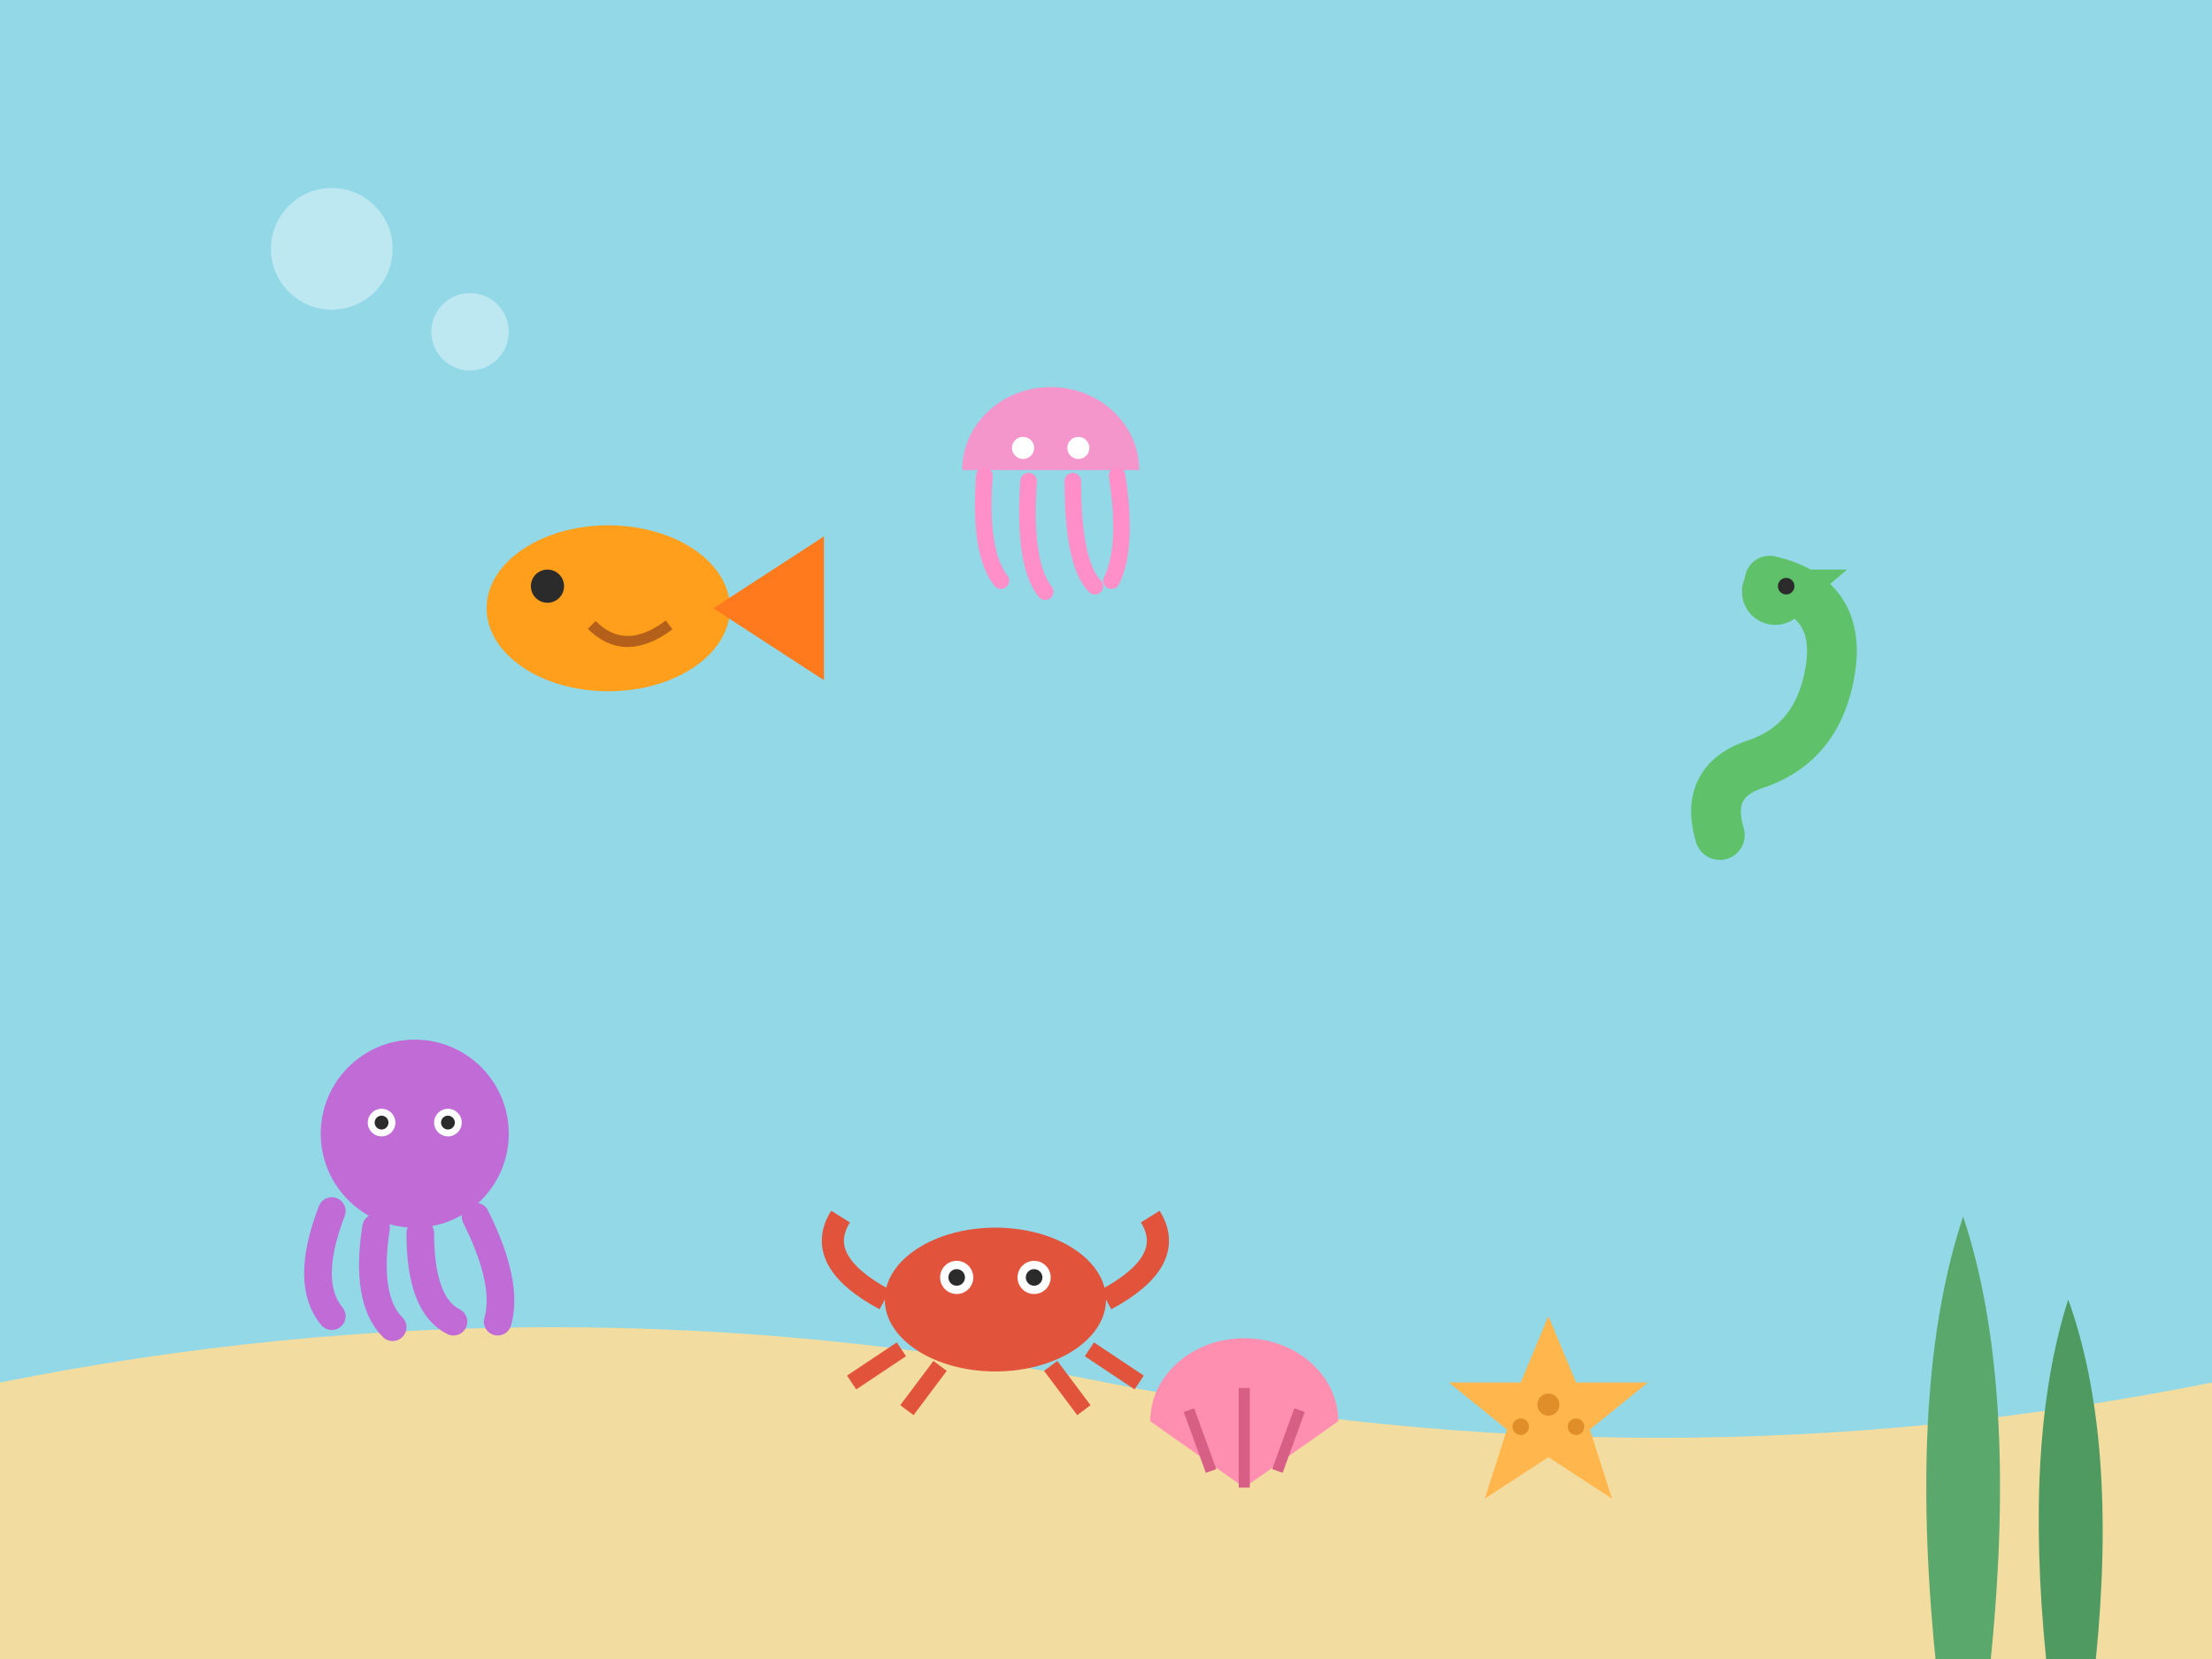
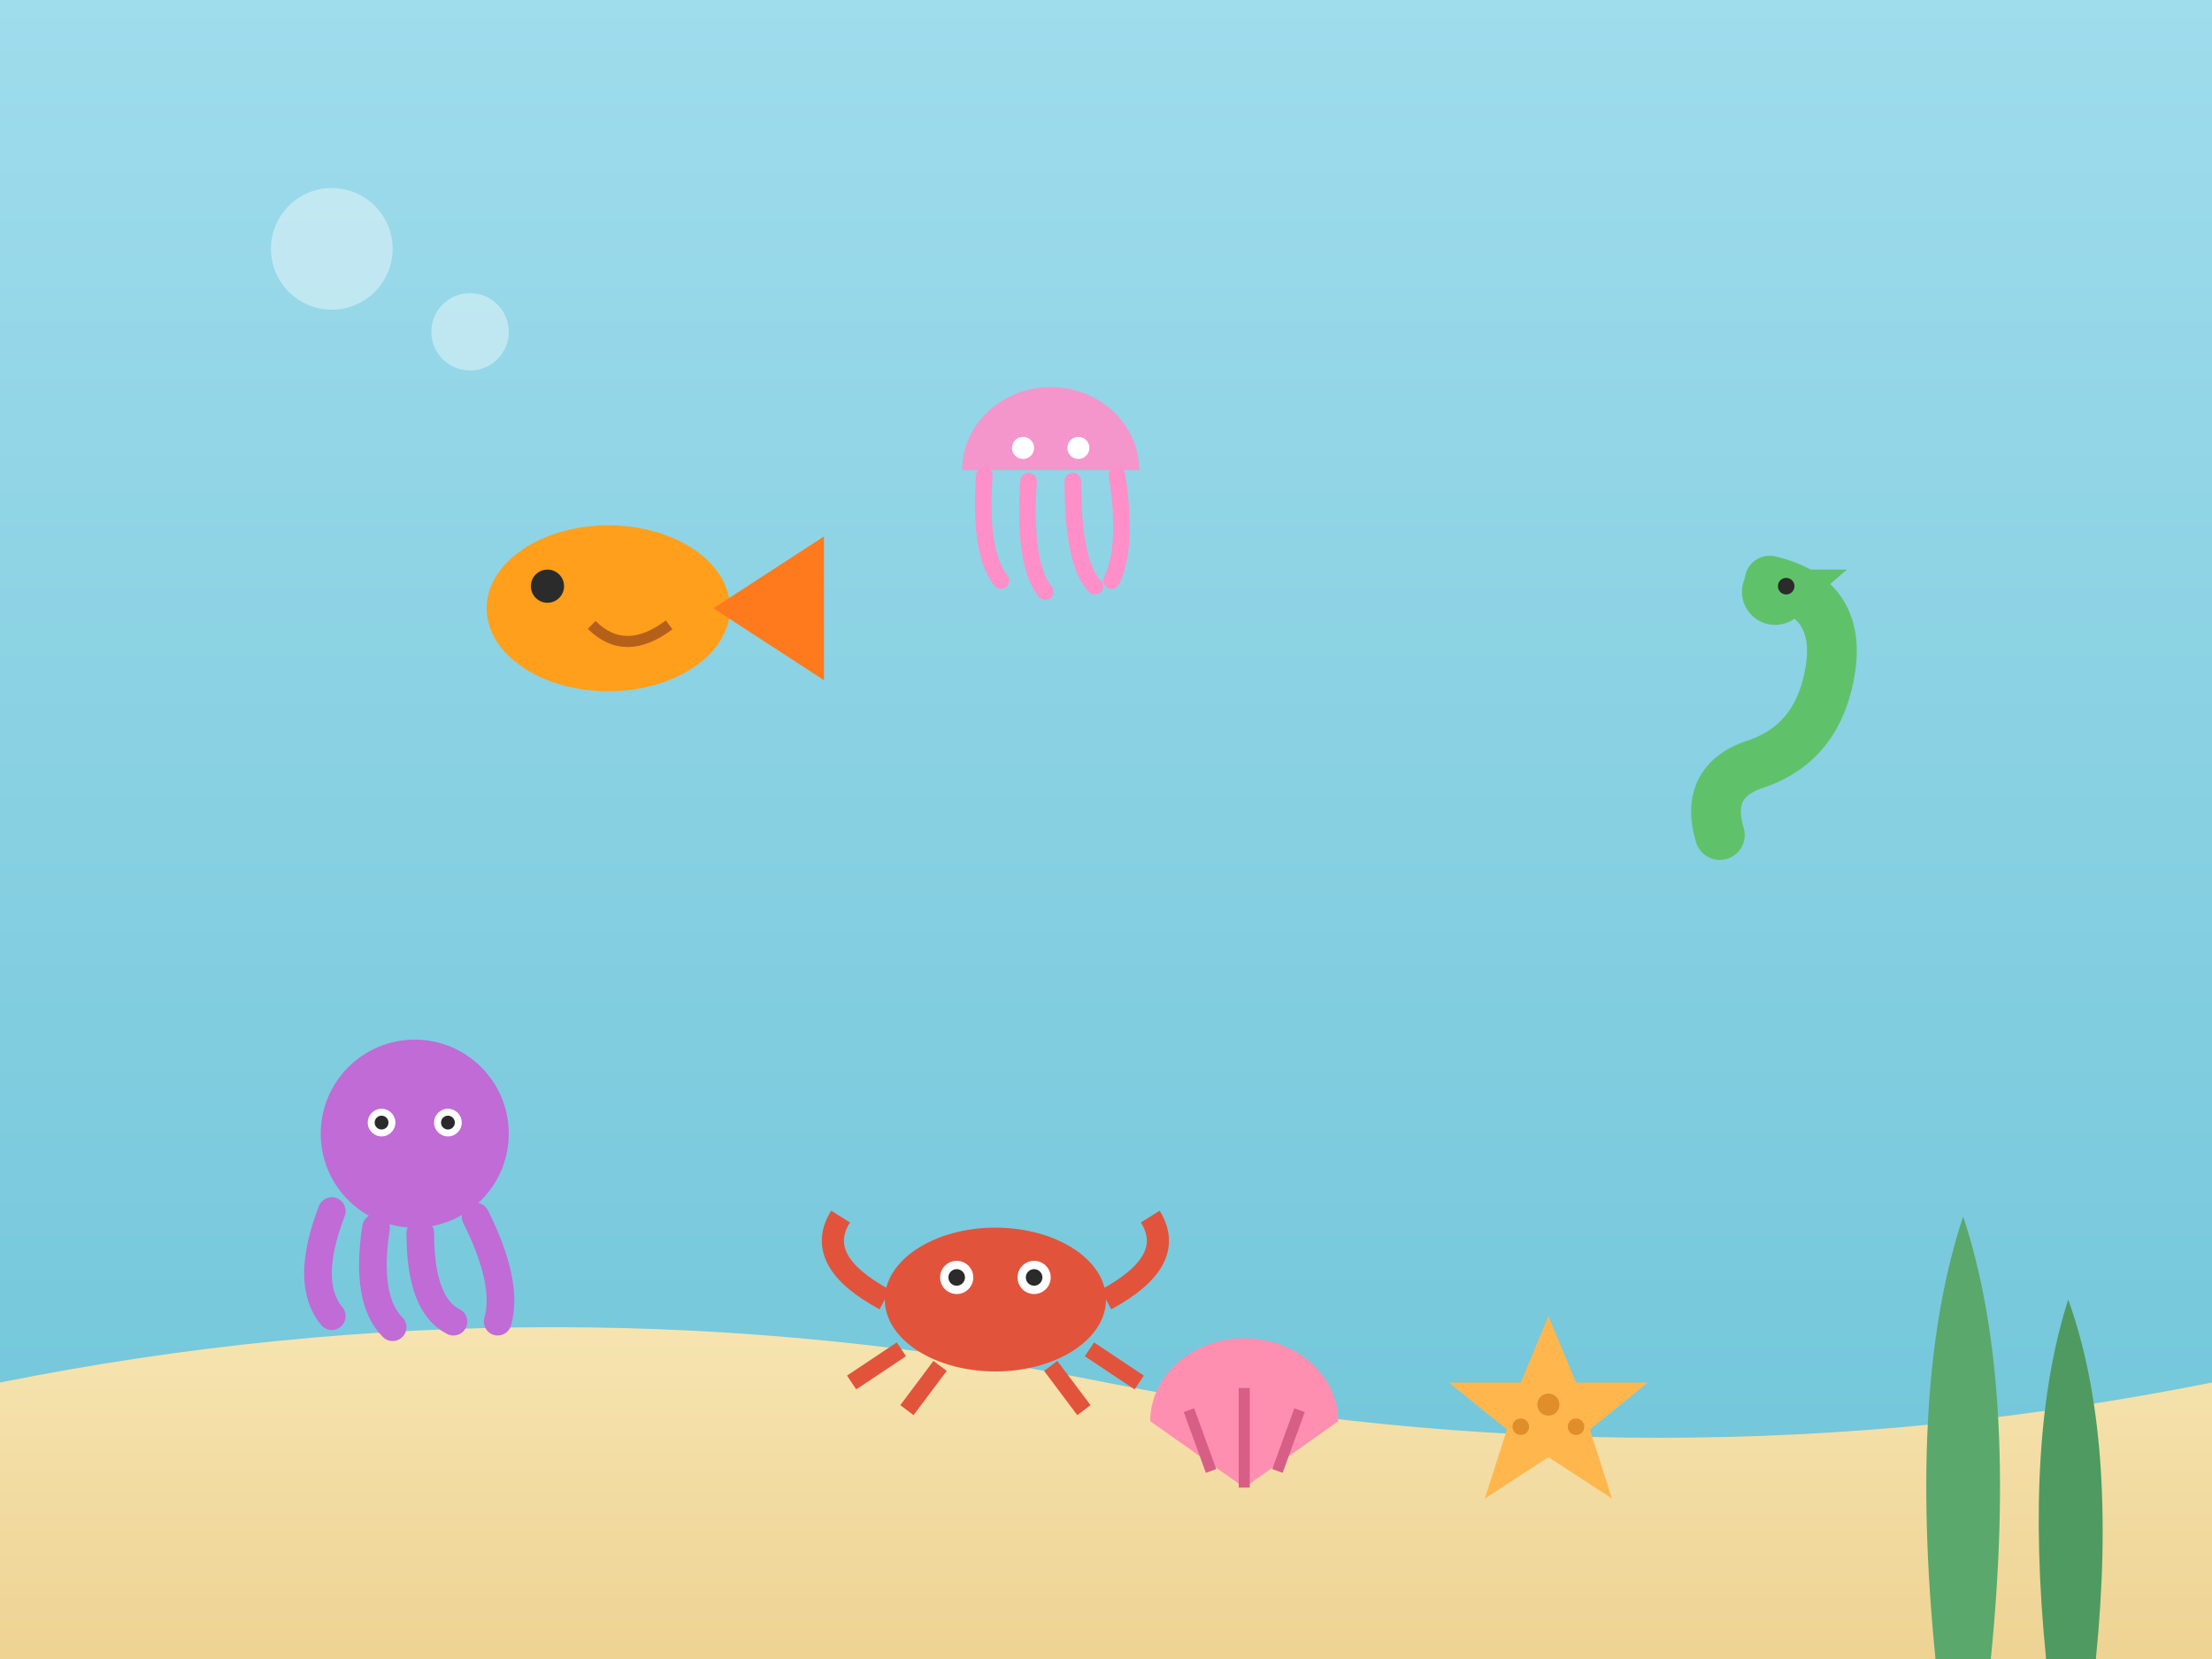
<svg xmlns="http://www.w3.org/2000/svg" viewBox="0 0 800 600">
-   <rect x="0" y="0" width="800" height="600" fill="#aee3ef" />
-   <rect x="0" y="0" width="800" height="600" fill="#5fc2d6" opacity="0.35" />
-   <path d="M0 500 Q200 460 400 500 T800 500 V600 H0 Z" fill="#f2dca0" />
+   <defs>
+     <linearGradient id="sea" x1="0" y1="0" x2="0" y2="1">
+       <stop offset="0" stop-color="#9fdcec" />
+       <stop offset="1" stop-color="#6ec4d8" />
+     </linearGradient>
+     <linearGradient id="sand" x1="0" y1="0" x2="0" y2="1">
+       <stop offset="0" stop-color="#f6e4b0" />
+       <stop offset="1" stop-color="#eed393" />
+     </linearGradient>
+   </defs>
+   <rect x="0" y="0" width="800" height="600" fill="url(#sea)" />
+   <path d="M0 500 Q200 460 400 500 T800 500 V600 H0 Z" fill="url(#sand)" />
  <circle cx="120" cy="90" r="22" fill="#ffffff" opacity="0.4" />
  <circle cx="170" cy="120" r="14" fill="#ffffff" opacity="0.4" />
  <path d="M700 600 Q690 500 710 440 Q730 500 720 600 Z" fill="#5aa86b" />
  <path d="M740 600 Q732 520 748 470 Q766 520 758 600 Z" fill="#4f9a60" />
  <g class="find" data-name="Fish" transform="translate(220 220)">
    <ellipse cx="0" cy="0" rx="44" ry="30" fill="#ff9f1c" />
    <polygon points="38,0 78,-26 78,26" fill="#ff7a1c" />
    <circle cx="-22" cy="-8" r="6" fill="#2b2b2b" />
    <path d="M-6 6 Q6 18 22 6" stroke="#b5601a" stroke-width="4" fill="none" />
  </g>
  <g class="find" data-name="Crab" transform="translate(360 470)">
    <ellipse cx="0" cy="0" rx="40" ry="26" fill="#e2533b" />
    <circle cx="-14" cy="-8" r="6" fill="#fff" />
    <circle cx="-14" cy="-8" r="3" fill="#2b2b2b" />
    <circle cx="14" cy="-8" r="6" fill="#fff" />
    <circle cx="14" cy="-8" r="3" fill="#2b2b2b" />
    <path d="M-40 0 Q-66 -14 -56 -30" stroke="#e2533b" stroke-width="8" fill="none" />
    <path d="M40 0 Q66 -14 56 -30" stroke="#e2533b" stroke-width="8" fill="none" />
    <path d="M-34 18 L-52 30 M-20 24 L-32 40 M34 18 L52 30 M20 24 L32 40" stroke="#e2533b" stroke-width="6" />
  </g>
  <g class="find" data-name="Starfish" transform="translate(560 510)">
    <polygon points="0,-34 10,-10 36,-10 15,7 23,32 0,17 -23,32 -15,7 -36,-10 -10,-10" fill="#ffb74d" />
    <circle cx="0" cy="-2" r="4" fill="#e08e2a" />
    <circle cx="-10" cy="6" r="3" fill="#e08e2a" />
    <circle cx="10" cy="6" r="3" fill="#e08e2a" />
  </g>
  <g class="find" data-name="Octopus" transform="translate(150 420)">
    <circle cx="0" cy="-10" r="34" fill="#c06bd6" />
    <circle cx="-12" cy="-14" r="5" fill="#fff" />
    <circle cx="-12" cy="-14" r="2.5" fill="#2b2b2b" />
    <circle cx="12" cy="-14" r="5" fill="#fff" />
    <circle cx="12" cy="-14" r="2.5" fill="#2b2b2b" />
    <path d="M-30 18 Q-40 44 -30 56 M-14 24 Q-18 50 -8 60 M2 26 Q2 52 14 58 M22 20 Q34 44 30 58" stroke="#c06bd6" stroke-width="10" fill="none" stroke-linecap="round" />
  </g>
  <g class="find" data-name="Seahorse" transform="translate(640 250)">
    <path d="M0 -40 Q26 -34 22 -8 Q18 18 -4 26 Q-24 32 -18 52" fill="none" stroke="#5fc26b" stroke-width="18" stroke-linecap="round" />
    <circle cx="2" cy="-36" r="12" fill="#5fc26b" />
    <polygon points="12,-44 28,-44 14,-32" fill="#5fc26b" />
    <circle cx="6" cy="-38" r="3" fill="#2b2b2b" />
  </g>
  <g class="find" data-name="Shell" transform="translate(450 520)">
    <path d="M0 18 L-34 -6 A34 30 0 0 1 34 -6 Z" fill="#ff8fb1" />
    <path d="M0 18 V-18 M-12 12 L-20 -10 M12 12 L20 -10" stroke="#d75f86" stroke-width="4" />
  </g>
  <g class="find" data-name="Jellyfish" transform="translate(380 170)">
    <path d="M-32 0 A32 30 0 0 1 32 0 Z" fill="#ff8fc8" opacity="0.9" />
    <path d="M-24 2 Q-26 30 -18 40 M-8 4 Q-10 34 -2 44 M8 4 Q8 34 16 42 M24 2 Q28 28 22 40" stroke="#ff8fc8" stroke-width="6" fill="none" stroke-linecap="round" />
    <circle cx="-10" cy="-8" r="4" fill="#fff" />
    <circle cx="10" cy="-8" r="4" fill="#fff" />
  </g>
</svg>
